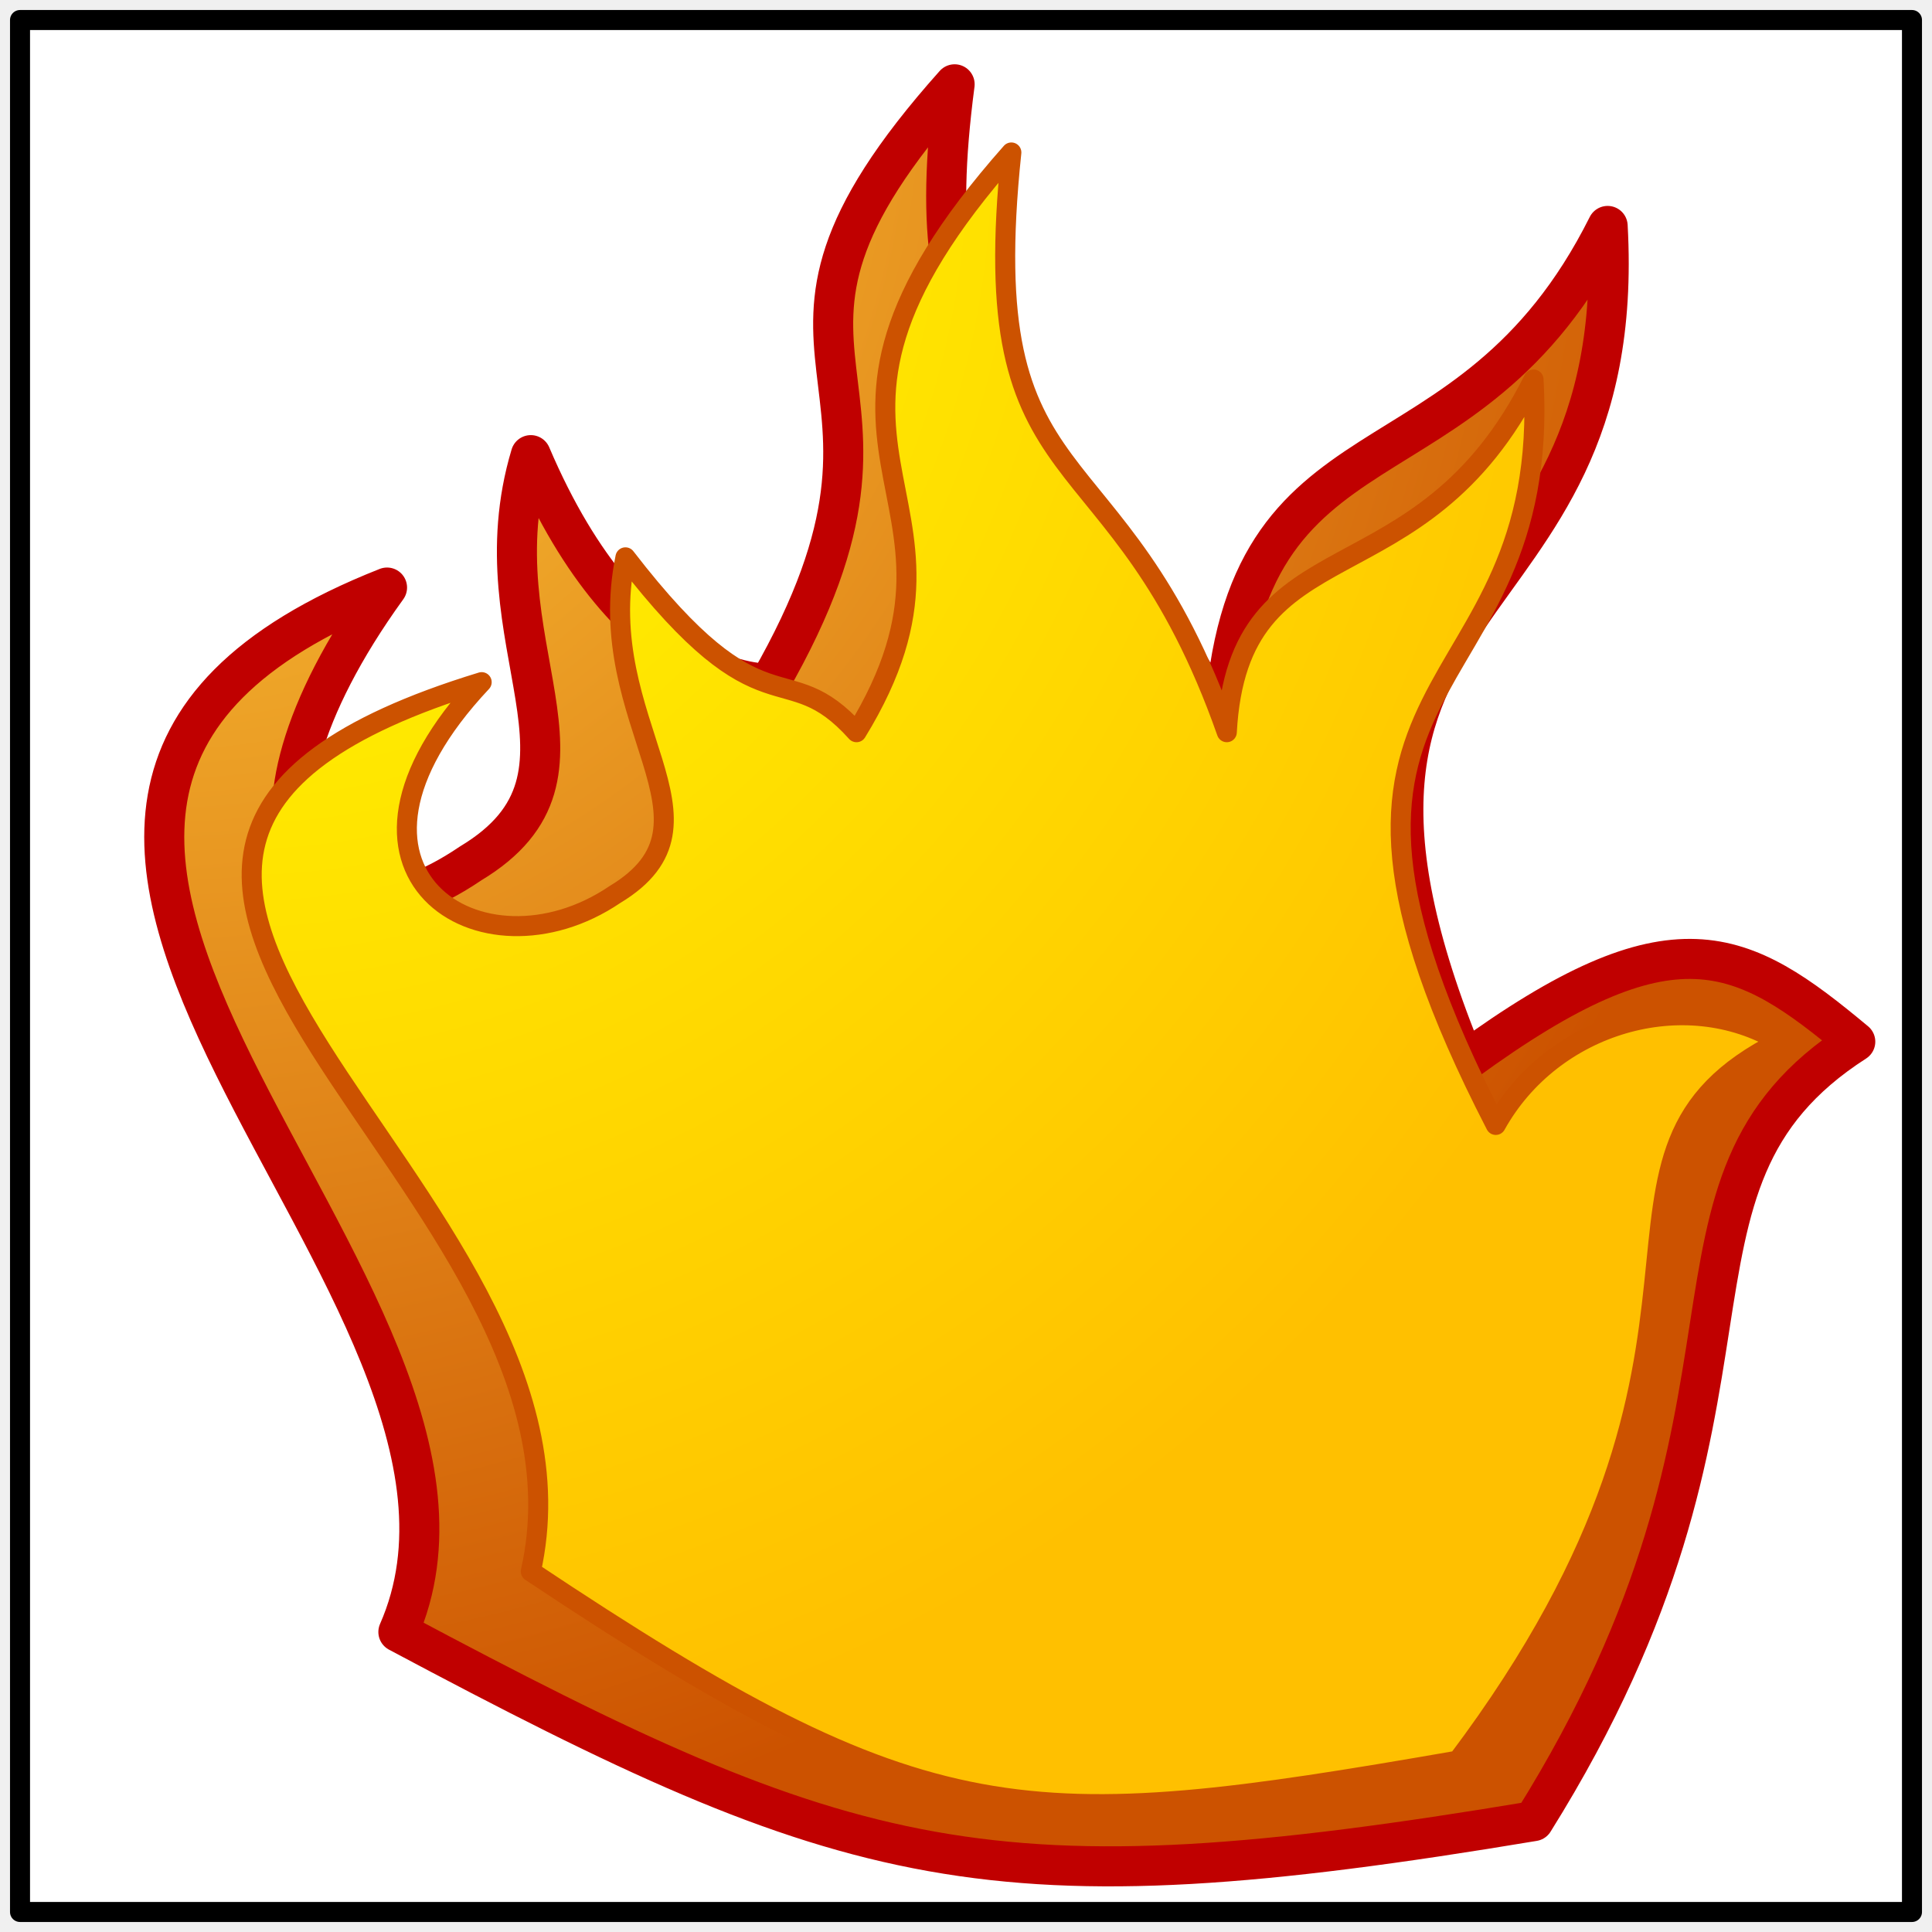
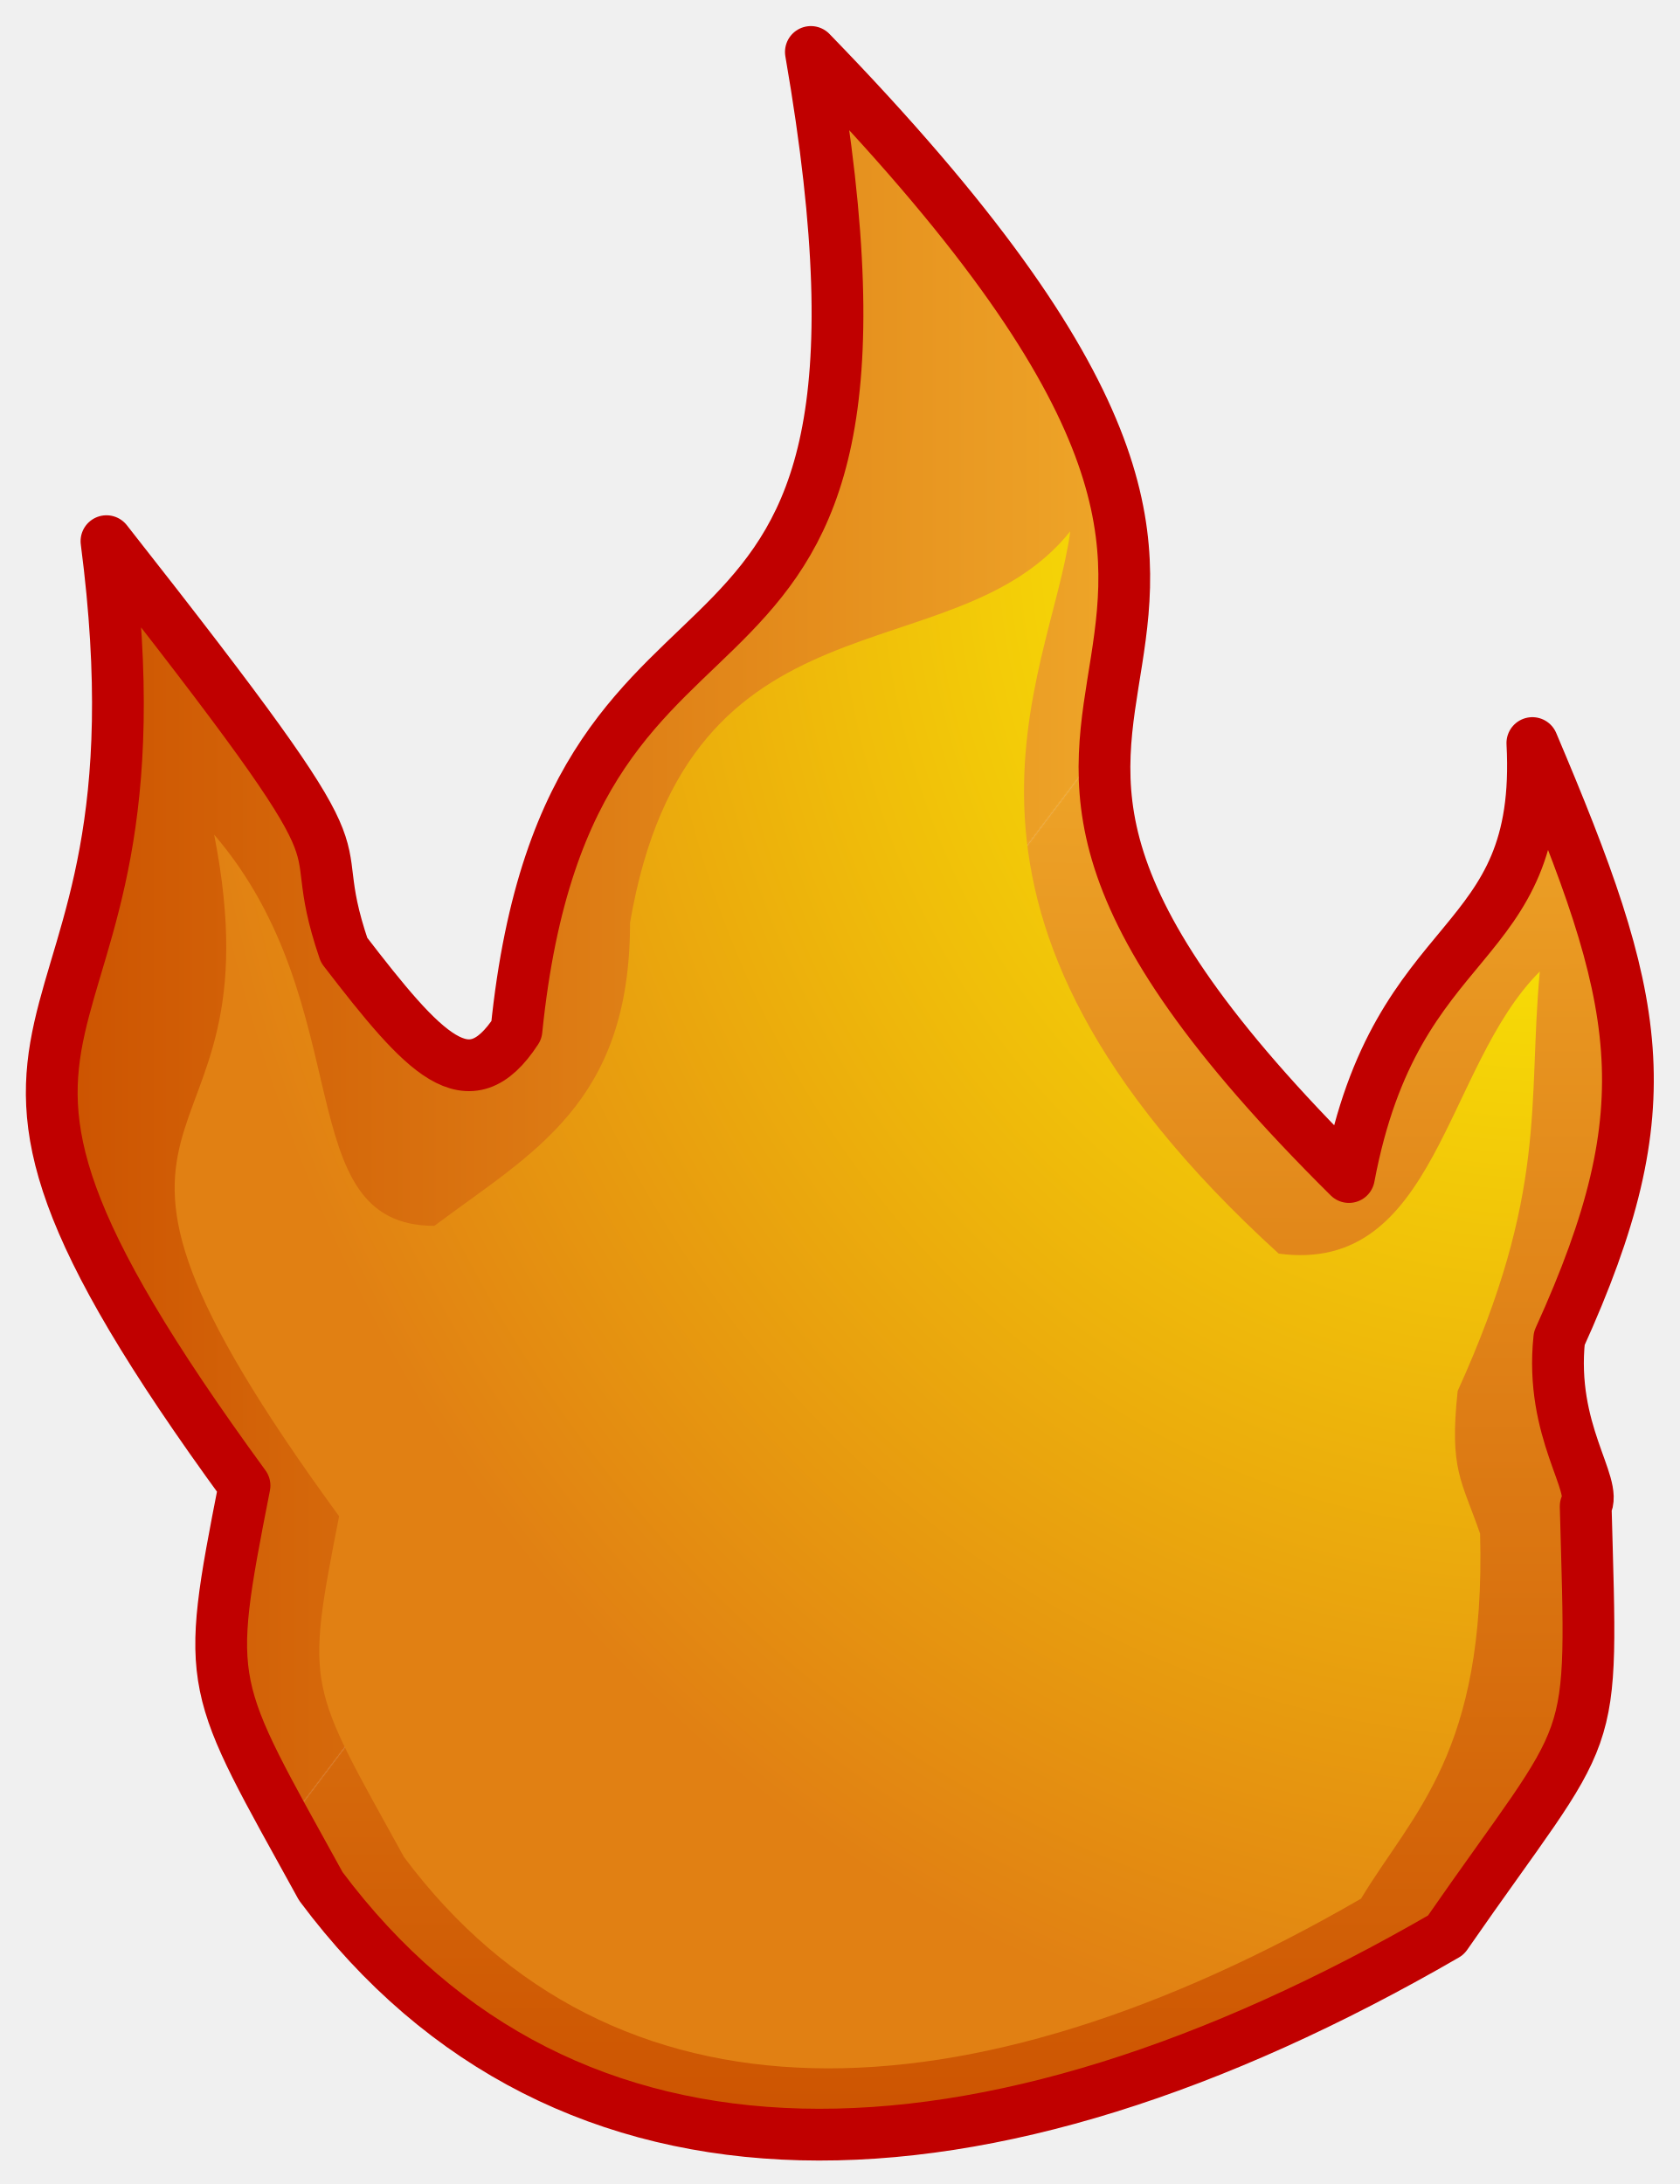
- <svg xmlns="http://www.w3.org/2000/svg" xmlns:ns1="http://schemas.microsoft.com/visio/2003/SVGExtensions/" width="2.01in" height="2.01in" viewBox="0 0 144.732 144.732" xml:space="preserve" color-interpolation-filters="sRGB" class="st4">
+ <svg xmlns="http://www.w3.org/2000/svg" xmlns:ns1="http://schemas.microsoft.com/visio/2003/SVGExtensions/" width="1.352in" height="1.758in" viewBox="0 0 97.337 126.544" xml:space="preserve" color-interpolation-filters="sRGB" class="st3">
  <ns1:documentProperties ns1:langID="1033" ns1:metric="true" ns1:viewMarkup="false" />
  <style type="text/css">
	
- 		.st1 {fill:#ffffff;stroke:#000000;stroke-linecap:round;stroke-linejoin:round;stroke-width:1.5}
- 		.st2 {fill:url(#grad36-6);stroke:#c00000;stroke-linecap:round;stroke-linejoin:round;stroke-width:3}
- 		.st3 {fill:url(#grad36-10);stroke:#cc5200;stroke-linecap:round;stroke-linejoin:round;stroke-width:1.5}
- 		.st4 {fill:none;fill-rule:evenodd;font-size:12;overflow:visible;stroke-linecap:square;stroke-miterlimit:3}
+ 		.st1 {fill:url(#grad32-4);stroke:#c00000;stroke-linecap:round;stroke-linejoin:round;stroke-width:3}
+ 		.st2 {fill:url(#grad37-10);stroke:none;stroke-linecap:round;stroke-linejoin:round;stroke-width:1.5}
+ 		.st3 {fill:none;fill-rule:evenodd;font-size:12;overflow:visible;stroke-linecap:square;stroke-miterlimit:3}
	
	</style>
  <defs id="Patterns_And_Gradients">
-     <radialGradient id="grad36-6" ns1:fillPattern="36" ns1:foreground="#ffce3c" ns1:background="#cc5200" cx="0" cy="0" r="1">
+     <pattern id="grad32-4" ns1:fillPattern="32" ns1:foreground="#ffce3c" ns1:background="#cc5200" x="0" y="0" width="1" height="1" patternContentUnits="objectBoundingBox">
+       <path d="M 0 1 L 0 0 L 1 0 z" style="fill:url(#grad27-5)" />
+       <path d="M 0 1 L 1 1 L 1 0 z" style="fill:url(#grad28-6)" />
+     </pattern>
+     <linearGradient id="grad27-5" ns1:fillPattern="32" ns1:foreground="#ffce3c" ns1:background="#cc5200" x1="1" y1="0" x2="0" y2="0">
      <stop offset="0" style="stop-color:#ffce3c;stop-opacity:1" />
      <stop offset="1" style="stop-color:#cc5200;stop-opacity:1" />
-     </radialGradient>
-     <radialGradient id="grad36-10" ns1:fillPattern="36" ns1:foreground="#ffff00" ns1:background="#ffc000" cx="0" cy="0" r="1">
+     </linearGradient>
+     <linearGradient id="grad28-6" ns1:fillPattern="32" ns1:foreground="#ffce3c" ns1:background="#cc5200" x1="0" y1="0" x2="0" y2="1">
+       <stop offset="0" style="stop-color:#ffce3c;stop-opacity:1" />
+       <stop offset="1" style="stop-color:#cc5200;stop-opacity:1" />
+     </linearGradient>
+     <radialGradient id="grad37-10" ns1:fillPattern="37" ns1:foreground="#ffff00" ns1:background="#e18013" cx="1" cy="0" r="1">
      <stop offset="0" style="stop-color:#ffff00;stop-opacity:1" />
-       <stop offset="1" style="stop-color:#ffc000;stop-opacity:1" />
+       <stop offset="1" style="stop-color:#e18013;stop-opacity:1" />
    </radialGradient>
  </defs>
  <g ns1:mID="0" ns1:index="1" ns1:groupContext="foregroundPage">
    <ns1:pageProperties ns1:drawingScale="0.0393701" ns1:pageScale="0.0393701" ns1:drawingUnits="24" ns1:shadowOffsetX="8.50394" ns1:shadowOffsetY="-8.50394" />
-     <g id="shape2-1" ns1:mID="2" ns1:groupContext="shape" transform="translate(1.5,-1.5)">
-       <ns1:userDefs>
-         <ns1:ud ns1:nameU="visVersion" ns1:val="VT0(14):26" />
-       </ns1:userDefs>
-       <rect x="0" y="3" width="141.732" height="141.732" class="st1" />
+     <g id="shape3-1" ns1:mID="3" ns1:groupContext="shape" transform="translate(3,-3)">
+       <path d="M15.59 112.3 C29.76 131.29 53.86 130.72 80.79 115.13 C89.63 102.38 89.29 105.21 88.89 90.28 C89.63 89.06 86.79        85.94 87.36 80.55 C93.54 66.94 92.13 60.99 85.8 46.05 C86.46 58.44 77.95 56.46 75.17 71.2 C42.29 38.6 82.54        45.69 43.99 6 C51.36 48.52 30.1 31.51 26.93 62.69 C24.16 66.94 21.6 64.11 16.94 58.05 C14.17 49.94 19.9        55.61 3.17 34.35 C7.42 66.94 -11 58.72 11.17 89.08 C8.84 100.96 9.05 100.42 15.59 112.3 Z" class="st1" />
    </g>
-     <g id="shape3-3" ns1:mID="3" ns1:groupContext="shape" transform="translate(12.3038,-4.96438)">
-       <path d="M17.54 127.22 C51.56 145.36 61.76 148.2 102.58 141.39 C122.42 109.65 109.88 93.8 126.68 83 C118.17 75.91 113.07        73.08 97.43 84.5 C82.17 47.5 109.88 53.46 108.13 21.89 C97.6 42.94 80.77 34.87 79.39 59.21 C64.06 32.96        56.21 34.17 59.21 11.28 C40.22 32.54 59.19 32.06 45.32 56.18 C45.21 56.15 34.98 56.72 27.46 39.06 C23.21        53.24 34.11 62.93 22.96 69.64 C10.61 78.02 3.37 67.41 16.69 48.98 C-26.39 65.99 28.88 101.43 17.54 127.22        Z" class="st2" />
-     </g>
-     <g id="shape4-7" ns1:mID="4" ns1:groupContext="shape" transform="translate(18.8535,-9.69816)">
-       <path d="M20.91 127.42 C50.68 147.26 57.76 147.26 90.36 141.59 C114.46 109.56 97.45 96.24 114.46 87.73 C107.37 83.48        97.45 86.32 93.2 93.97 C75.06 58.82 97.45 63.64 96.03 38.13 C87.53 55.14 73.92 48.62 73.05 64.55 C64.85        41.25 54.08 48.05 56.91 21.12 C37.07 43.51 56.49 46.35 45.31 64.55 C39.91 58.54 38.49 65.06 28 51.45 C25.45        63.92 36.22 71.29 27.21 76.71 C17.23 83.48 3.91 74.98 17.23 60.8 C-26.42 74.13 27.43 98.51 20.91 127.42        Z" class="st3" />
+     <g id="shape4-7" ns1:mID="4" ns1:groupContext="shape" transform="translate(10.1213,-6.82134)">
+       <path d="M13.29 114.43 C25.35 130.58 45.84 130.1 68.75 116.84 C71.74 111.87 75.99 108.4 75.65 95.69 C74.58 92.59 73.86        92 74.35 87.42 C79.61 75.84 78.4 70.78 79.11 63.11 C73.58 68.61 73.16 80.69 63.98 79.46 C41.98 59.43 50.77        46.1 51.9 37.6 C45.1 46.1 29.79 40.44 26.39 60.28 C26.39 70.77 20.72 73.6 15.05 77.85 C6.55 77.85 10.8 65.1        2.29 55.18 C6.34 75.84 -9.33 68.85 9.53 94.68 C7.55 104.78 7.72 104.32 13.29 114.43 Z" class="st2" />
    </g>
  </g>
</svg>
